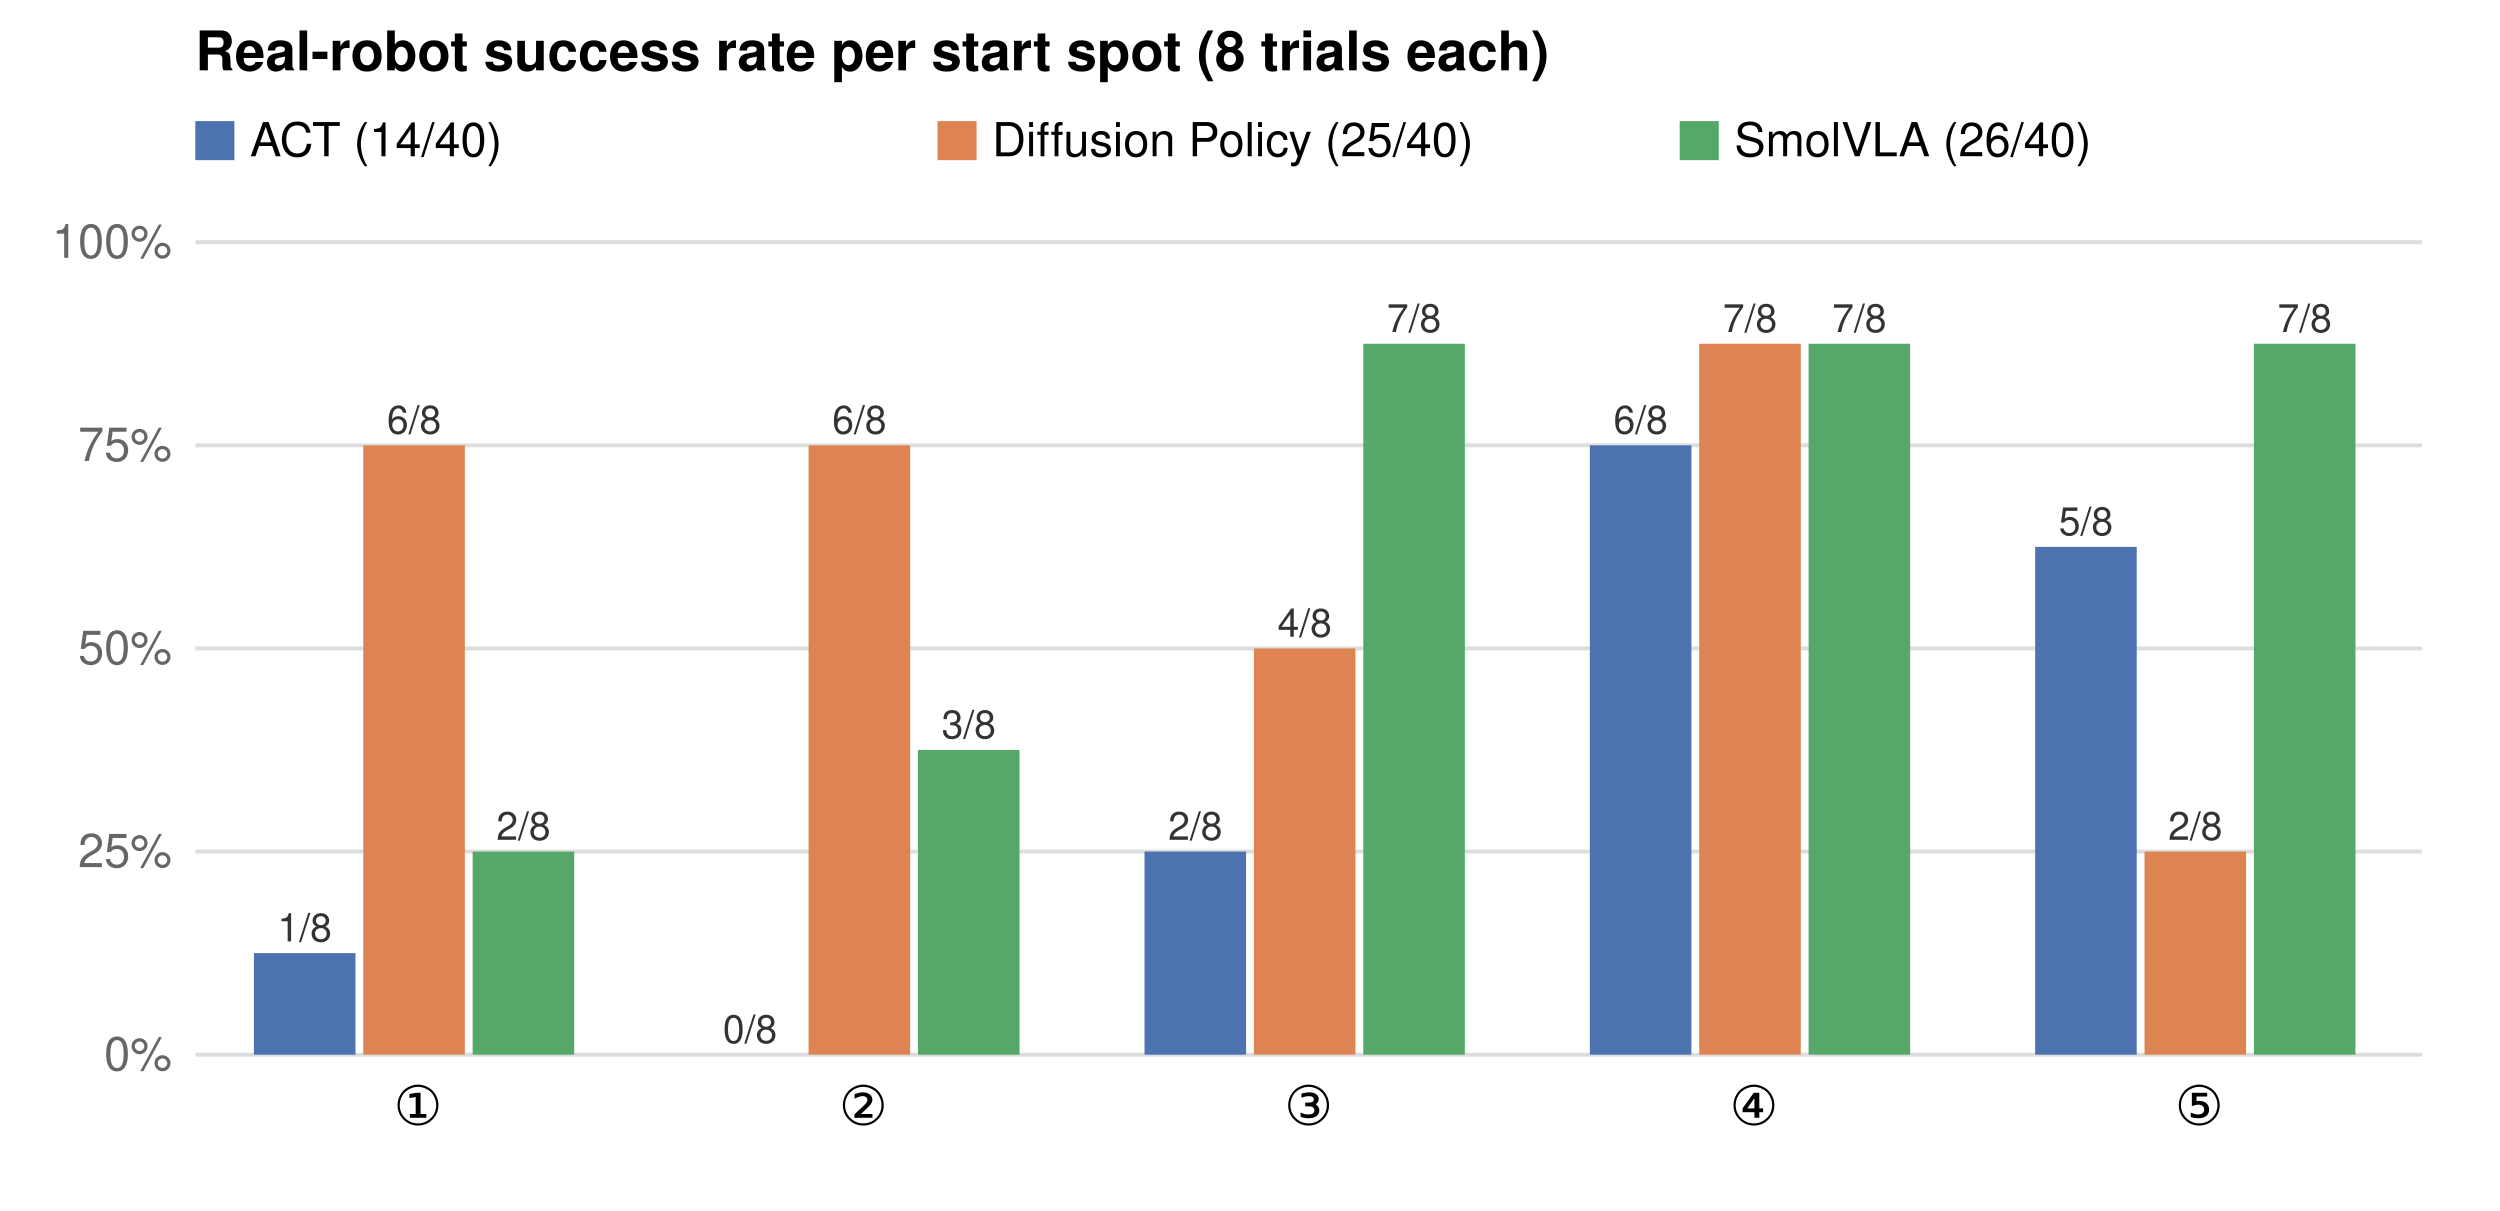
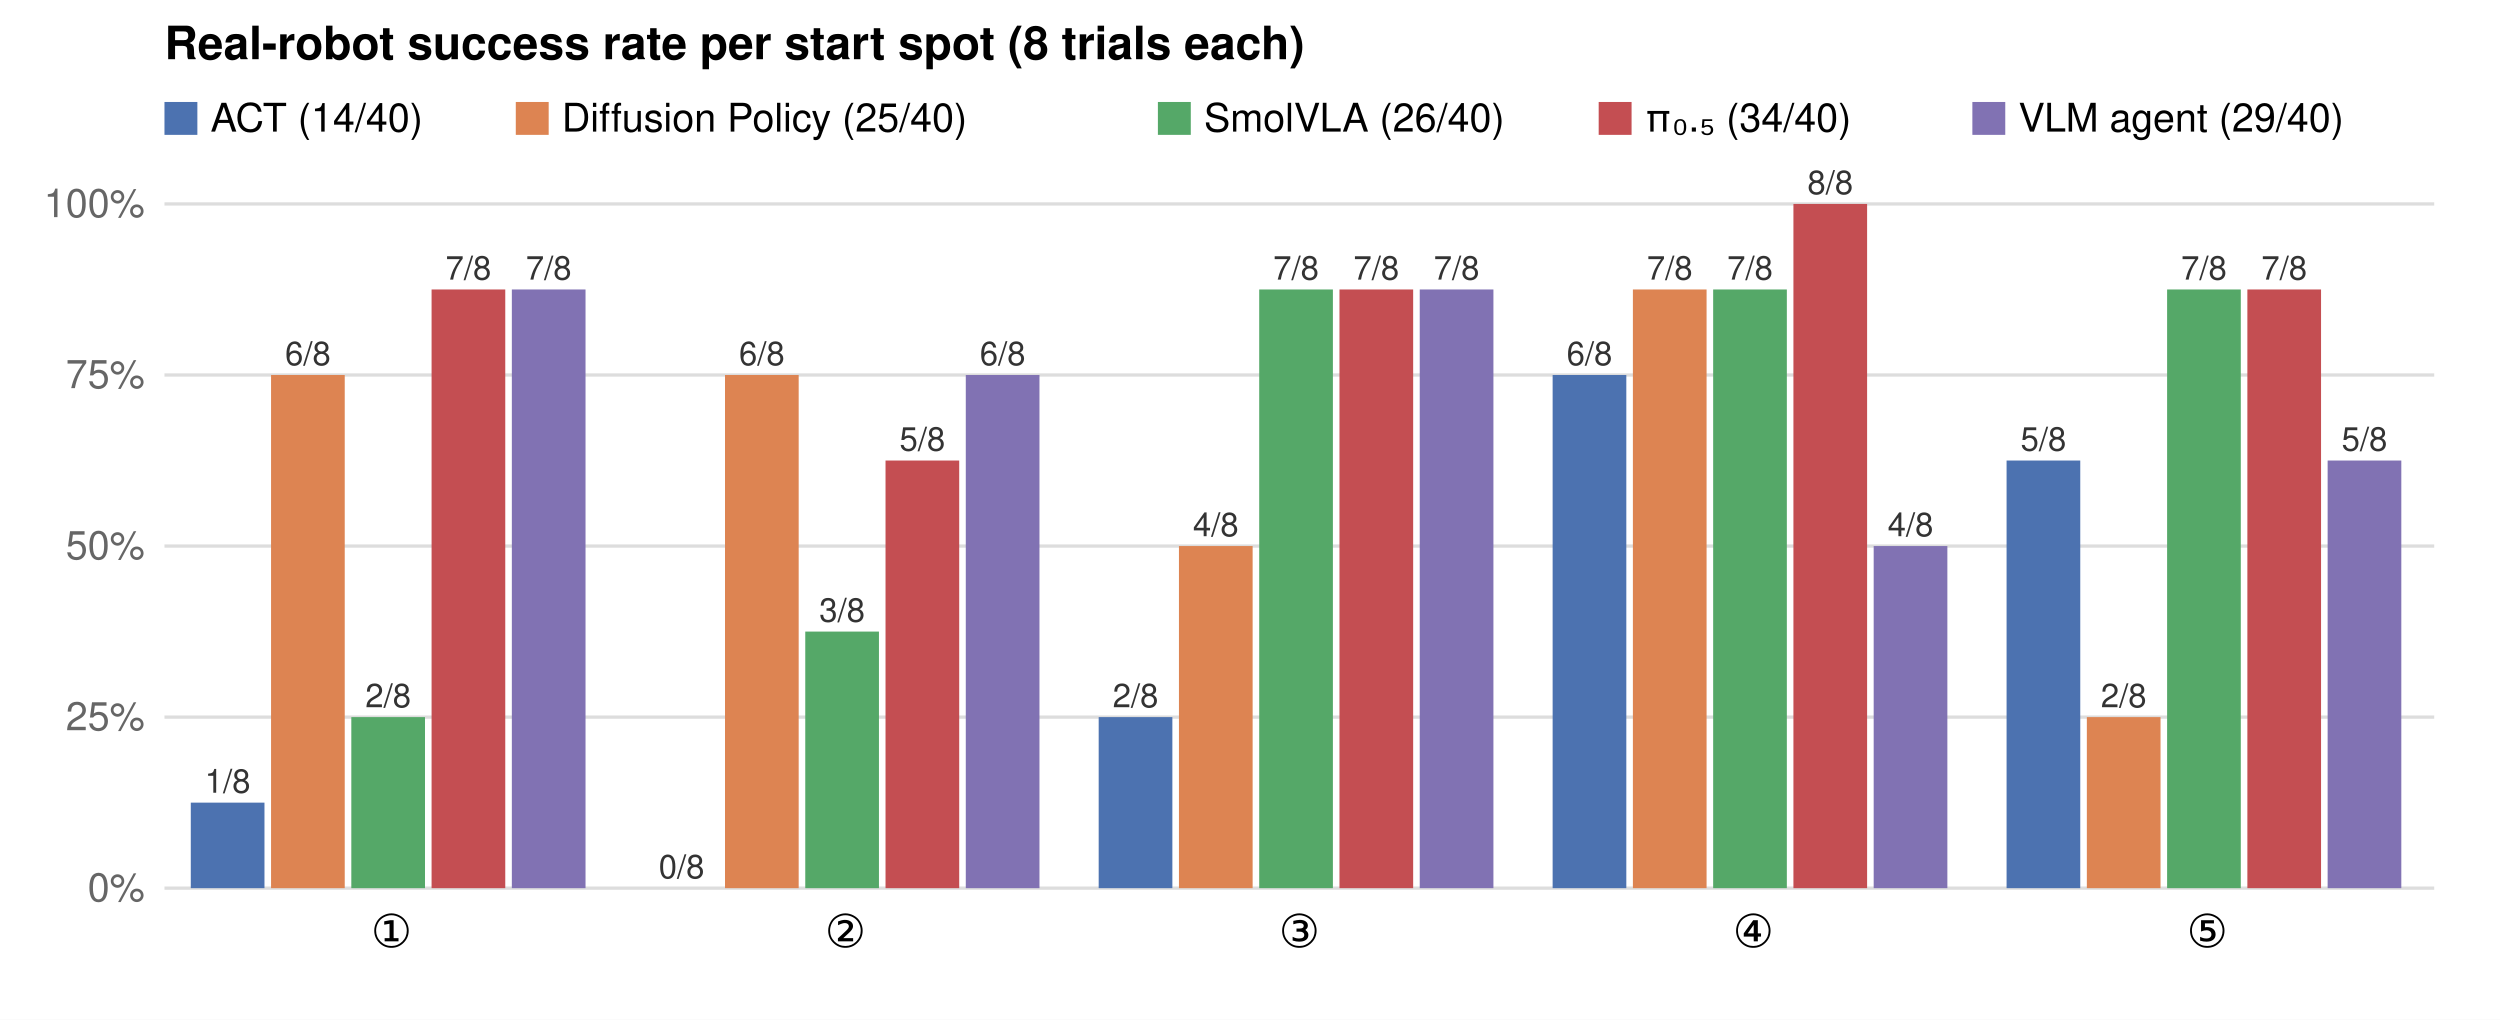
- <svg xmlns="http://www.w3.org/2000/svg" width="640" height="310" font-family="Helvetica, Arial, sans-serif" font-size="12">
-   <rect width="640" height="310" fill="white" />
+ <svg xmlns="http://www.w3.org/2000/svg" width="760" height="310" font-family="Helvetica, Arial, sans-serif" font-size="12">
+   <rect width="760" height="310" fill="white" />
  <text x="50" y="18" font-size="14" font-weight="bold">Real-robot success rate per start spot (8 trials each)</text>
-   <line x1="50" x2="620" y1="270.0" y2="270.0" stroke="#ddd" />
+   <line x1="50" x2="740" y1="270.0" y2="270.0" stroke="#ddd" />
  <text x="44" y="274.0" text-anchor="end" fill="#666">0%</text>
-   <line x1="50" x2="620" y1="218.0" y2="218.0" stroke="#ddd" />
+   <line x1="50" x2="740" y1="218.0" y2="218.0" stroke="#ddd" />
  <text x="44" y="222.0" text-anchor="end" fill="#666">25%</text>
-   <line x1="50" x2="620" y1="166.0" y2="166.0" stroke="#ddd" />
+   <line x1="50" x2="740" y1="166.0" y2="166.0" stroke="#ddd" />
  <text x="44" y="170.0" text-anchor="end" fill="#666">50%</text>
-   <line x1="50" x2="620" y1="114.0" y2="114.0" stroke="#ddd" />
+   <line x1="50" x2="740" y1="114.0" y2="114.0" stroke="#ddd" />
  <text x="44" y="118.0" text-anchor="end" fill="#666">75%</text>
-   <line x1="50" x2="620" y1="62.0" y2="62.0" stroke="#ddd" />
+   <line x1="50" x2="740" y1="62.0" y2="62.0" stroke="#ddd" />
  <text x="44" y="66.0" text-anchor="end" fill="#666">100%</text>
-   <rect x="65.0" y="244.0" width="26.0" height="26.0" fill="#4C72B0" />
-   <text x="78.0" y="241.0" text-anchor="middle" font-size="10" fill="#333">1/8</text>
-   <rect x="93.0" y="114.0" width="26.0" height="156.0" fill="#DD8452" />
-   <text x="106.0" y="111.0" text-anchor="middle" font-size="10" fill="#333">6/8</text>
-   <rect x="121.0" y="218.0" width="26.0" height="52.0" fill="#55A868" />
-   <text x="134.0" y="215.0" text-anchor="middle" font-size="10" fill="#333">2/8</text>
-   <text x="107.0" y="288" text-anchor="middle" font-size="14">①</text>
-   <rect x="179.0" y="270.0" width="26.0" height="0.0" fill="#4C72B0" />
-   <text x="192.0" y="267.0" text-anchor="middle" font-size="10" fill="#333">0/8</text>
-   <rect x="207.0" y="114.0" width="26.0" height="156.0" fill="#DD8452" />
-   <text x="220.0" y="111.0" text-anchor="middle" font-size="10" fill="#333">6/8</text>
-   <rect x="235.0" y="192.0" width="26.0" height="78.0" fill="#55A868" />
-   <text x="248.0" y="189.0" text-anchor="middle" font-size="10" fill="#333">3/8</text>
-   <text x="221.0" y="288" text-anchor="middle" font-size="14">②</text>
-   <rect x="293.0" y="218.0" width="26.0" height="52.0" fill="#4C72B0" />
-   <text x="306.0" y="215.0" text-anchor="middle" font-size="10" fill="#333">2/8</text>
-   <rect x="321.0" y="166.0" width="26.0" height="104.0" fill="#DD8452" />
-   <text x="334.0" y="163.0" text-anchor="middle" font-size="10" fill="#333">4/8</text>
-   <rect x="349.0" y="88.0" width="26.0" height="182.0" fill="#55A868" />
-   <text x="362.0" y="85.0" text-anchor="middle" font-size="10" fill="#333">7/8</text>
-   <text x="335.0" y="288" text-anchor="middle" font-size="14">③</text>
-   <rect x="407.0" y="114.0" width="26.0" height="156.0" fill="#4C72B0" />
-   <text x="420.0" y="111.0" text-anchor="middle" font-size="10" fill="#333">6/8</text>
-   <rect x="435.0" y="88.0" width="26.0" height="182.0" fill="#DD8452" />
-   <text x="448.0" y="85.0" text-anchor="middle" font-size="10" fill="#333">7/8</text>
-   <rect x="463.0" y="88.0" width="26.0" height="182.0" fill="#55A868" />
-   <text x="476.0" y="85.0" text-anchor="middle" font-size="10" fill="#333">7/8</text>
-   <text x="449.0" y="288" text-anchor="middle" font-size="14">④</text>
-   <rect x="521.0" y="140.0" width="26.0" height="130.0" fill="#4C72B0" />
-   <text x="534.0" y="137.0" text-anchor="middle" font-size="10" fill="#333">5/8</text>
-   <rect x="549.0" y="218.0" width="26.0" height="52.0" fill="#DD8452" />
-   <text x="562.0" y="215.0" text-anchor="middle" font-size="10" fill="#333">2/8</text>
-   <rect x="577.0" y="88.0" width="26.0" height="182.0" fill="#55A868" />
-   <text x="590.0" y="85.0" text-anchor="middle" font-size="10" fill="#333">7/8</text>
-   <text x="563.0" y="288" text-anchor="middle" font-size="14">⑤</text>
+   <rect x="58.0" y="244.0" width="22.4" height="26.0" fill="#4C72B0" />
+   <text x="69.2" y="241.0" text-anchor="middle" font-size="10" fill="#333">1/8</text>
+   <rect x="82.4" y="114.0" width="22.4" height="156.0" fill="#DD8452" />
+   <text x="93.6" y="111.0" text-anchor="middle" font-size="10" fill="#333">6/8</text>
+   <rect x="106.8" y="218.0" width="22.4" height="52.0" fill="#55A868" />
+   <text x="118.0" y="215.0" text-anchor="middle" font-size="10" fill="#333">2/8</text>
+   <rect x="131.2" y="88.0" width="22.4" height="182.0" fill="#C44E52" />
+   <text x="142.4" y="85.0" text-anchor="middle" font-size="10" fill="#333">7/8</text>
+   <rect x="155.6" y="88.0" width="22.4" height="182.0" fill="#8172B3" />
+   <text x="166.8" y="85.0" text-anchor="middle" font-size="10" fill="#333">7/8</text>
+   <text x="119.0" y="288" text-anchor="middle" font-size="14">①</text>
+   <rect x="196.0" y="270.0" width="22.4" height="0.0" fill="#4C72B0" />
+   <text x="207.2" y="267.0" text-anchor="middle" font-size="10" fill="#333">0/8</text>
+   <rect x="220.4" y="114.0" width="22.4" height="156.0" fill="#DD8452" />
+   <text x="231.6" y="111.0" text-anchor="middle" font-size="10" fill="#333">6/8</text>
+   <rect x="244.8" y="192.0" width="22.4" height="78.0" fill="#55A868" />
+   <text x="256.0" y="189.0" text-anchor="middle" font-size="10" fill="#333">3/8</text>
+   <rect x="269.2" y="140.0" width="22.4" height="130.0" fill="#C44E52" />
+   <text x="280.4" y="137.0" text-anchor="middle" font-size="10" fill="#333">5/8</text>
+   <rect x="293.6" y="114.0" width="22.4" height="156.0" fill="#8172B3" />
+   <text x="304.8" y="111.0" text-anchor="middle" font-size="10" fill="#333">6/8</text>
+   <text x="257.0" y="288" text-anchor="middle" font-size="14">②</text>
+   <rect x="334.0" y="218.0" width="22.4" height="52.0" fill="#4C72B0" />
+   <text x="345.2" y="215.0" text-anchor="middle" font-size="10" fill="#333">2/8</text>
+   <rect x="358.4" y="166.0" width="22.4" height="104.0" fill="#DD8452" />
+   <text x="369.6" y="163.0" text-anchor="middle" font-size="10" fill="#333">4/8</text>
+   <rect x="382.8" y="88.0" width="22.4" height="182.0" fill="#55A868" />
+   <text x="394.0" y="85.0" text-anchor="middle" font-size="10" fill="#333">7/8</text>
+   <rect x="407.2" y="88.0" width="22.4" height="182.0" fill="#C44E52" />
+   <text x="418.4" y="85.0" text-anchor="middle" font-size="10" fill="#333">7/8</text>
+   <rect x="431.6" y="88.0" width="22.4" height="182.0" fill="#8172B3" />
+   <text x="442.8" y="85.0" text-anchor="middle" font-size="10" fill="#333">7/8</text>
+   <text x="395.0" y="288" text-anchor="middle" font-size="14">③</text>
+   <rect x="472.0" y="114.0" width="22.4" height="156.0" fill="#4C72B0" />
+   <text x="483.2" y="111.0" text-anchor="middle" font-size="10" fill="#333">6/8</text>
+   <rect x="496.4" y="88.0" width="22.4" height="182.0" fill="#DD8452" />
+   <text x="507.6" y="85.0" text-anchor="middle" font-size="10" fill="#333">7/8</text>
+   <rect x="520.8" y="88.0" width="22.4" height="182.0" fill="#55A868" />
+   <text x="532.0" y="85.0" text-anchor="middle" font-size="10" fill="#333">7/8</text>
+   <rect x="545.2" y="62.0" width="22.4" height="208.0" fill="#C44E52" />
+   <text x="556.4" y="59.0" text-anchor="middle" font-size="10" fill="#333">8/8</text>
+   <rect x="569.6" y="166.0" width="22.4" height="104.0" fill="#8172B3" />
+   <text x="580.8" y="163.0" text-anchor="middle" font-size="10" fill="#333">4/8</text>
+   <text x="533.0" y="288" text-anchor="middle" font-size="14">④</text>
+   <rect x="610.0" y="140.0" width="22.4" height="130.0" fill="#4C72B0" />
+   <text x="621.2" y="137.0" text-anchor="middle" font-size="10" fill="#333">5/8</text>
+   <rect x="634.4" y="218.0" width="22.4" height="52.0" fill="#DD8452" />
+   <text x="645.6" y="215.0" text-anchor="middle" font-size="10" fill="#333">2/8</text>
+   <rect x="658.8" y="88.0" width="22.4" height="182.0" fill="#55A868" />
+   <text x="670.0" y="85.0" text-anchor="middle" font-size="10" fill="#333">7/8</text>
+   <rect x="683.2" y="88.0" width="22.4" height="182.0" fill="#C44E52" />
+   <text x="694.4" y="85.0" text-anchor="middle" font-size="10" fill="#333">7/8</text>
+   <rect x="707.6" y="140.0" width="22.4" height="130.0" fill="#8172B3" />
+   <text x="718.8" y="137.0" text-anchor="middle" font-size="10" fill="#333">5/8</text>
+   <text x="671.0" y="288" text-anchor="middle" font-size="14">⑤</text>
  <rect x="50" y="31" width="10" height="10" fill="#4C72B0" />
  <text x="64" y="40">ACT (14/40)</text>
-   <rect x="240" y="31" width="10" height="10" fill="#DD8452" />
-   <text x="254" y="40">Diffusion Policy (25/40)</text>
-   <rect x="430" y="31" width="10" height="10" fill="#55A868" />
-   <text x="444" y="40">SmolVLA (26/40)</text>
+   <rect x="156.8" y="31" width="10" height="10" fill="#DD8452" />
+   <text x="170.8" y="40">Diffusion Policy (25/40)</text>
+   <rect x="352.0" y="31" width="10" height="10" fill="#55A868" />
+   <text x="366.0" y="40">SmolVLA (26/40)</text>
+   <rect x="486.0" y="31" width="10" height="10" fill="#C44E52" />
+   <text x="500.0" y="40">π₀.₅ (34/40)</text>
+   <rect x="599.6" y="31" width="10" height="10" fill="#8172B3" />
+   <text x="613.6" y="40">VLM agent (29/40)</text>
</svg>
